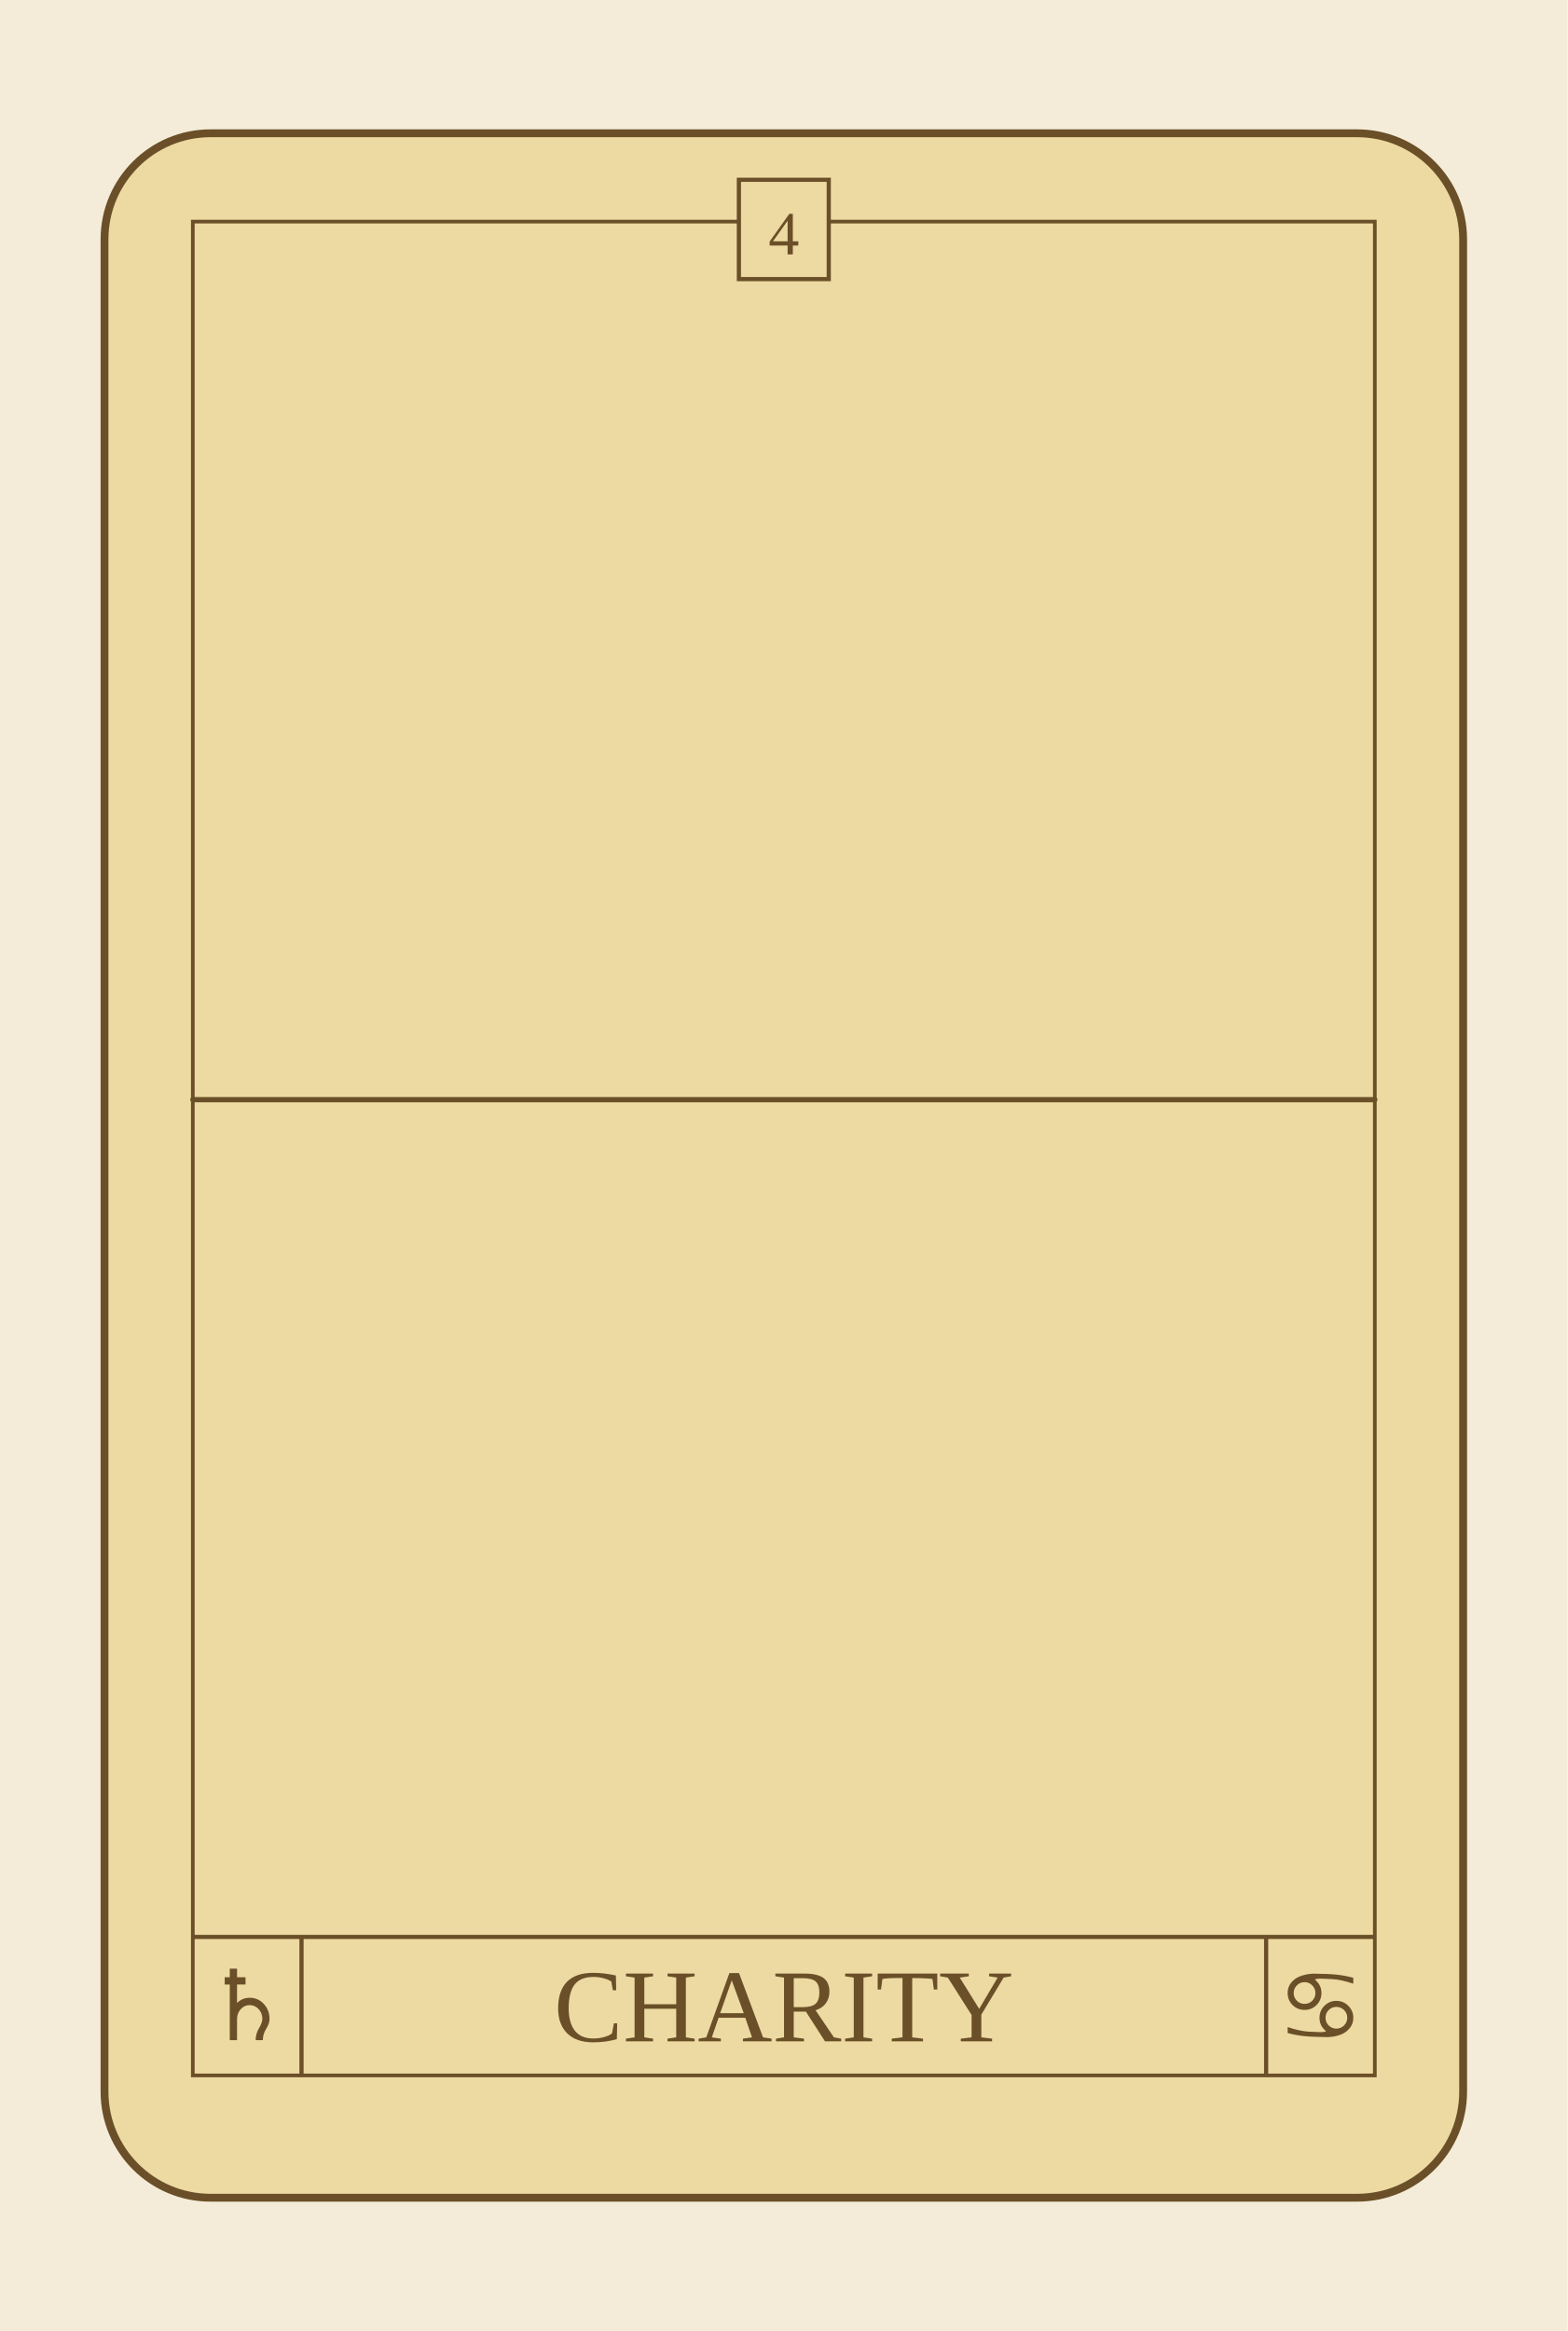
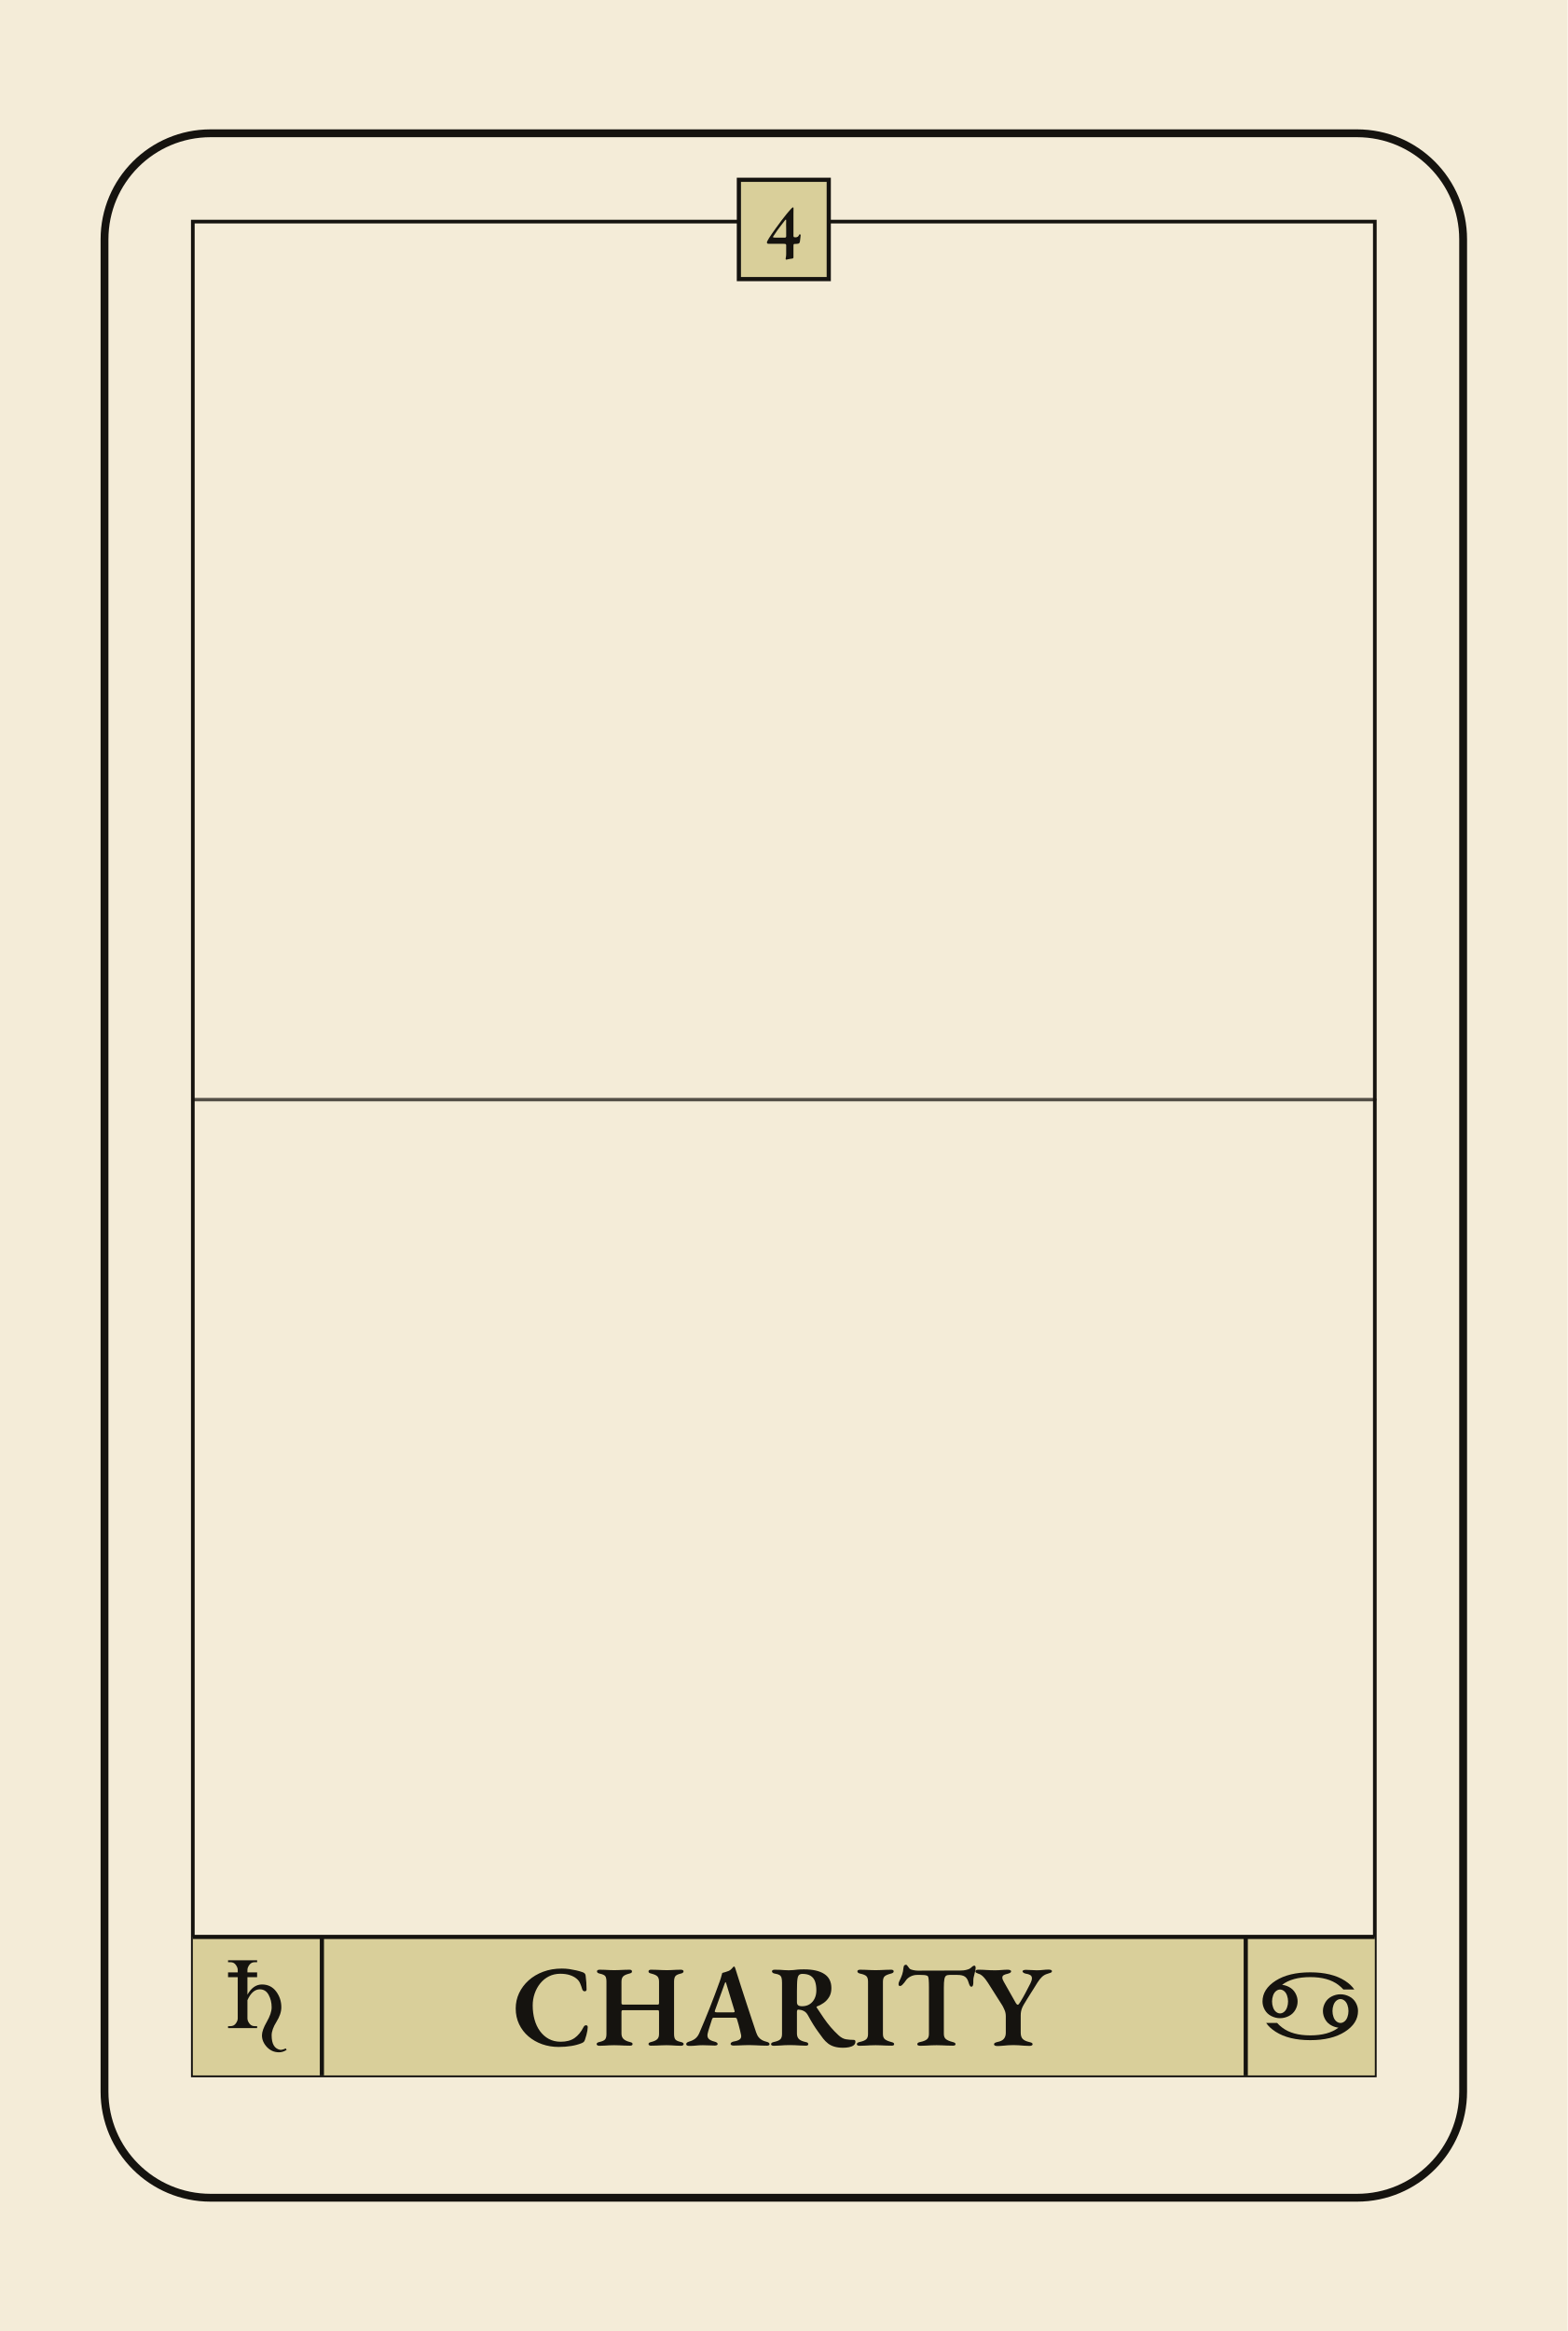
- <svg xmlns="http://www.w3.org/2000/svg" viewBox="0 0 300 446" font-family="Georgia, 'Times New Roman', serif">
+ <svg xmlns="http://www.w3.org/2000/svg" viewBox="0 0 300 446">
  <rect width="300" height="446" fill="#f4ecd8" />
-   <rect x="20.0" y="25.5" width="260" height="395" rx="20.3" fill="#ecdaa2" stroke="#6a4f28" stroke-width="1.5" />
-   <rect x="36.9" y="42.4" width="226.2" height="354.7" fill="none" stroke="#6a4f28" stroke-width="0.7" />
-   <g fill="none" stroke="#6a4f28" stroke-width="1.0" stroke-linecap="round" stroke-linejoin="round">
+   <rect x="20.0" y="25.5" width="260" height="395" rx="20.3" fill="#f4ecd8" stroke="#15130f" stroke-width="1.5" />
+   <rect x="36.9" y="42.4" width="226.2" height="354.7" fill="none" stroke="#15130f" stroke-width="0.7" />
+   <g fill="none" stroke="#15130f" stroke-width="0.65" stroke-opacity="0.72" stroke-linecap="round" stroke-linejoin="round">
    <line x1="36.9" y1="210.4" x2="263.1" y2="210.4" />
  </g>
-   <g fill="none" stroke="#6a4f28" stroke-width="0.8">
+   <path d="M36.9,370.6 H263.1 V397.1 H36.9 Z" fill="#d9cf9a" />
+   <g fill="none" stroke="#15130f" stroke-width="0.8">
    <line x1="36.9" y1="370.6" x2="263.1" y2="370.6" />
-     <line x1="57.7" y1="370.6" x2="57.7" y2="397.1" />
-     <line x1="242.3" y1="370.6" x2="242.3" y2="397.1" />
+     <line x1="61.6" y1="370.6" x2="61.6" y2="397.1" />
+     <line x1="238.4" y1="370.6" x2="238.4" y2="397.1" />
  </g>
-   <rect x="141.4" y="34.4" width="17.2" height="19.0" fill="#ecdaa2" stroke="#6a4f28" stroke-width="0.8" />
-   <text x="150.0" y="44.7" text-anchor="middle" dominant-baseline="central" font-size="11.8" fill="#6a4f28">4</text>
-   <text x="47.30" y="383.87" text-anchor="middle" dominant-baseline="central" font-family="'Segoe UI Symbol','Apple Symbols','DejaVu Sans',sans-serif" font-size="18.72" fill="#6a4f28">♄</text>
-   <text x="252.70" y="383.87" text-anchor="middle" dominant-baseline="central" font-family="'Segoe UI Symbol','Apple Symbols','DejaVu Sans',sans-serif" font-size="18.72" fill="#6a4f28">♋</text>
-   <text x="150.0" y="383.9" text-anchor="middle" dominant-baseline="central" font-size="19.8" fill="#6a4f28">CHARITY</text>
+   <rect x="141.4" y="34.4" width="17.2" height="19.0" fill="#d9cf9a" stroke="#15130f" stroke-width="0.8" />
+   <path d="M766.0 262V-54Q764.0 -88 718.0 -88L649.0 -99Q619.0 -104 598.0 -110Q582.0 -115 572.0 -116Q548.0 -118 548.0 -92Q548.0 -82 552.0 -63Q563.0 -18 563.0 41V262L564.0 290L552.0 316Q541.0 325 493.0 325H98.0Q53.0 325 39.5 332.5Q26.0 340 26.0 366Q26.0 415 264.0 747Q442.0 995 584.5 1169.0Q727.0 1343 752.0 1343Q768.0 1343 768.0 1317L767.0 1232L766.0 1143V549L771.0 522Q778.0 506 822.0 506Q899.0 506 922.0 572Q928.0 590 941.0 590Q967.0 590 967.0 567Q967.0 557 965.0 547Q961.0 528 956.0 462Q950.0 372 930.0 347.5Q910.0 323 845.0 323H812.0Q781.0 323 773.5 313.0Q766.0 303 766.0 262ZM563.0 570V743L561.0 856L563.0 958L562.0 984Q562.0 1001 553.0 1001Q544.0 1001 523.0 973L489.0 928L381.0 788Q316.0 705 230.0 573Q216.0 551 207.0 540Q196.0 525 196.0 515Q197.0 499 236.0 499L268.0 498H528.0Q564.0 498 564.0 546Z" transform="matrix(0.006858 0 0 -0.006858 146.59 48.88)" fill="#15130f" />
+   <path d="M450.0 1050V690Q569.0 900 750.0 900Q934.0 900 1042.0 757.0Q1150.0 614 1150.0 429Q1150.0 290 1050.0 130.5Q950.0 -29 950.0 -150Q950.0 -420 1132.0 -450Q1179.0 -450 1240.0 -420L1260.0 -450Q1183.0 -500 1102.0 -500Q954.0 -500 852.0 -391.0Q750.0 -282 750.0 -150Q750.0 -44 850.0 129.5Q950.0 303 950.0 429Q950.0 573 887.5 686.5Q825.0 800 706.0 800Q551.0 800 450.0 576V200Q450.0 150 490.0 95.0Q530.0 40 600.0 40H650.0V0H50.0V40H100.0Q170.0 40 210.0 95.0Q250.0 150 250.0 200V1050H50.0V1150H250.0V1200Q250.0 1250 210.0 1305.0Q170.0 1360 100.0 1360H50.0V1400H650.0V1360H600.0Q530.0 1360 490.0 1305.0Q450.0 1250 450.0 1200V1150H650.0V1050Z" transform="matrix(0.009268 0 0 -0.009268 43.18 388.04)" fill="#15130f" />
+   <path d="M250.0 800Q250.0 735 271.5 674.5Q293.0 614 333.5 582.0Q374.0 550 417.0 550Q461.0 550 501.5 582.0Q542.0 614 563.5 674.5Q585.0 735 585.0 800Q585.0 865 563.5 925.5Q542.0 986 501.5 1018.0Q461.0 1050 417.0 1050Q374.0 1050 333.5 1018.0Q293.0 986 271.5 925.5Q250.0 865 250.0 800ZM1744.0 1050Q1700.0 1100 1637.0 1148Q1423.0 1310 1050.0 1310Q671.0 1310 460.0 1148Q533.0 1140 602.0 1105Q690.0 1060 737.5 975.5Q785.0 891 785.0 800Q785.0 709 737.5 624.5Q690.0 540 601.5 495.0Q513.0 450 417.0 450Q322.0 450 233.5 495.0Q145.0 540 97.5 624.5Q50.0 709 50.0 800Q50.0 1058 324.5 1234.0Q599.0 1410 1050.0 1410Q1501.0 1410 1776.0 1234Q1905.0 1151 1973.0 1050ZM1850.0 600Q1850.0 665 1828.5 725.5Q1807.0 786 1766.5 818.0Q1726.0 850 1683.0 850Q1639.0 850 1598.5 818.0Q1558.0 786 1536.5 725.5Q1515.0 665 1515.0 600Q1515.0 535 1536.5 474.5Q1558.0 414 1598.5 382.0Q1639.0 350 1683.0 350Q1726.0 350 1766.5 382.0Q1807.0 414 1828.5 474.5Q1850.0 535 1850.0 600ZM356.0 350Q400.0 300 464.0 252Q677.0 90 1050.0 90Q1429.0 90 1640.0 252Q1567.0 260 1499.0 295Q1410.0 340 1362.5 424.5Q1315.0 509 1315.0 600Q1315.0 691 1362.5 775.5Q1410.0 860 1498.5 905.0Q1587.0 950 1683.0 950Q1778.0 950 1866.5 905.0Q1955.0 860 2002.5 775.5Q2050.0 691 2050.0 600Q2050.0 342 1775.5 166.0Q1501.0 -10 1050.0 -10Q599.0 -10 325.0 166Q195.0 249 127.0 350Z" transform="matrix(0.009139 0 0 -0.009139 241.15 390.26)" fill="#15130f" />
+   <path d="M405.0 -14Q330.0 -14 263.0 9.5Q196.0 33 144.5 77.0Q93.0 121 63.5 182.5Q34.0 244 34.0 319Q34.0 389 63.0 451.0Q92.0 513 145.0 561.0Q198.0 609 271.5 636.5Q345.0 664 433.0 664Q467.0 664 497.5 659.5Q528.0 655 557.0 648.5Q586.0 642 614.0 632Q625.0 628 631.5 621.0Q638.0 614 639.0 602Q643.0 572 645.0 542.5Q647.0 513 647.0 484Q648.0 474 640.0 469.5Q632.0 465 623.0 468.5Q614.0 472 610.0 483Q602.0 511 591.5 535.5Q581.0 560 560.0 577Q537.0 596 502.0 607.5Q467.0 619 420.0 619Q366.0 619 322.0 597.0Q278.0 575 246.5 536.0Q215.0 497 198.0 448.0Q181.0 399 181.0 345Q181.0 281 196.5 224.0Q212.0 167 243.5 123.5Q275.0 80 320.0 55.5Q365.0 31 423.0 31Q497.0 31 543.0 63.0Q589.0 95 621.0 158Q629.0 174 643.0 173.5Q657.0 173 657.0 157Q657.0 145 654.0 127.0Q651.0 109 645.5 88.5Q640.0 68 633.0 48Q629.0 36 623.0 30.0Q617.0 24 605.0 19Q567.0 3 515.5 -5.5Q464.0 -14 405.0 -14ZM757.0 -4Q748.0 -4 741.0 0.0Q734.0 4 734.0 10Q734.0 24 759.0 29Q795.0 37 807.0 51.0Q819.0 65 819.0 98V551Q819.0 584 809.0 598.0Q799.0 612 762.0 620Q737.0 625 737.0 640Q737.0 647 743.5 650.5Q750.0 654 760.0 654Q784.0 654 805.0 653.0Q826.0 652 846.0 651.0Q866.0 650 886.0 650Q906.0 650 927.5 651.0Q949.0 652 972.0 653.0Q995.0 654 1018.0 654Q1040.0 654 1040.0 639Q1040.0 631 1034.0 627.0Q1028.0 623 1015.0 620Q976.0 610 962.5 595.0Q949.0 580 949.0 550V364Q949.0 357 953.5 354.5Q958.0 352 964.0 352H1263.0Q1274.0 352 1274.0 366V551Q1274.0 580 1261.0 595.0Q1248.0 610 1209.0 620Q1196.0 623 1189.5 627.0Q1183.0 631 1183.0 639Q1183.0 654 1205.0 654Q1229.0 654 1253.0 653.0Q1277.0 652 1299.5 651.0Q1322.0 650 1343.0 650Q1362.0 650 1380.0 651.0Q1398.0 652 1418.5 653.0Q1439.0 654 1463.0 654Q1472.0 654 1479.0 650.5Q1486.0 647 1486.0 640Q1486.0 625 1460.0 620Q1425.0 612 1414.5 597.0Q1404.0 582 1404.0 551V98Q1404.0 65 1415.0 51.0Q1426.0 37 1462.0 29Q1487.0 24 1487.0 10Q1487.0 4 1480.0 0.0Q1473.0 -4 1464.0 -4Q1441.0 -4 1420.0 -2.5Q1399.0 -1 1378.5 0.0Q1358.0 1 1338.0 1Q1318.0 1 1296.0 0.0Q1274.0 -1 1251.0 -2.0Q1228.0 -3 1204.0 -3Q1195.0 -3 1189.0 0.5Q1183.0 4 1183.0 11Q1183.0 19 1189.0 22.5Q1195.0 26 1207.0 29Q1243.0 38 1258.5 53.0Q1274.0 68 1274.0 98V288Q1274.0 294 1272.5 299.0Q1271.0 304 1264.0 304H960.0Q949.0 304 949.0 289V102Q949.0 72 966.5 55.0Q984.0 38 1020.0 29Q1033.0 26 1039.0 22.5Q1045.0 19 1045.0 11Q1045.0 4 1039.5 0.5Q1034.0 -3 1023.0 -3Q1000.0 -3 976.0 -2.0Q952.0 -1 929.5 0.0Q907.0 1 886.0 1Q865.0 1 844.0 0.0Q823.0 -1 801.0 -2.5Q779.0 -4 757.0 -4ZM1537.0 -5Q1525.0 -5 1517.0 -1.5Q1509.0 2 1509.0 10Q1509.0 19 1516.5 24.0Q1524.0 29 1536.0 33Q1565.0 41 1586.5 57.5Q1608.0 74 1621.0 103Q1646.0 162 1669.0 216.5Q1692.0 271 1713.0 325.0Q1734.0 379 1755.5 435.0Q1777.0 491 1799.0 553Q1810.0 584 1814.0 601.0Q1818.0 618 1821.0 626Q1836.0 630 1849.0 634.0Q1862.0 638 1878.0 644Q1892.0 651 1902.0 662.0Q1912.0 673 1917.0 679Q1920.0 681 1923.0 681.5Q1926.0 682 1929.0 677Q1932.0 671 1934.0 665.0Q1936.0 659 1938.0 652Q1960.0 581 1983.5 508.5Q2007.0 436 2030.0 365.5Q2053.0 295 2074.5 230.5Q2096.0 166 2114.0 112Q2123.0 85 2136.5 69.0Q2150.0 53 2166.5 44.5Q2183.0 36 2203.0 31Q2216.0 28 2223.0 23.0Q2230.0 18 2230.0 9Q2230.0 3 2223.5 0.0Q2217.0 -3 2207.0 -3Q2189.0 -3 2161.5 -2.0Q2134.0 -1 2105.0 0.5Q2076.0 2 2053.0 2Q2033.0 2 2008.5 1.0Q1984.0 0 1959.5 -1.0Q1935.0 -2 1918.0 -2Q1908.0 -2 1900.5 1.5Q1893.0 5 1893.0 12Q1893.0 20 1901.0 25.5Q1909.0 31 1920.0 33Q1956.0 39 1972.0 51.5Q1988.0 64 1984.0 88Q1981.0 105 1975.0 128.5Q1969.0 152 1962.5 177.5Q1956.0 203 1949.0 224Q1947.0 232 1943.0 235.5Q1939.0 239 1928.0 239H1748.0Q1741.0 239 1737.0 234.5Q1733.0 230 1731.0 221Q1727.0 208 1721.5 191.5Q1716.0 175 1710.5 157.5Q1705.0 140 1700.5 125.0Q1696.0 110 1694.0 99Q1689.0 72 1703.5 56.5Q1718.0 41 1754.0 32Q1781.0 25 1781.0 11Q1781.0 5 1774.5 1.5Q1768.0 -2 1756.0 -2Q1733.0 -2 1708.0 -0.5Q1683.0 1 1653.0 1Q1623.0 1 1594.5 -2.0Q1566.0 -5 1537.0 -5ZM1775.0 285H1914.0Q1928.0 285 1928.0 291Q1928.0 294 1927.5 296.0Q1927.0 298 1926.0 302L1856.0 533Q1852.0 547 1849.0 547Q1847.0 547 1842.0 534L1758.0 302Q1756.0 297 1756.0 294Q1756.0 289 1761.5 287.0Q1767.0 285 1775.0 285ZM2866.0 -21Q2823.0 -21 2791.0 -11.5Q2759.0 -2 2736.0 16.0Q2713.0 34 2694.0 58Q2672.0 88 2651.0 116.5Q2630.0 145 2608.5 179.5Q2587.0 214 2561.0 262Q2548.0 285 2528.0 296Q2515.0 303 2501.5 306.0Q2488.0 309 2479.0 309Q2473.0 310 2470.0 304.0Q2467.0 298 2467.0 289V103Q2467.0 72 2483.5 55.0Q2500.0 38 2540.0 29Q2553.0 27 2559.0 22.5Q2565.0 18 2565.0 10Q2565.0 3 2559.5 0.0Q2554.0 -3 2543.0 -3Q2520.0 -3 2496.0 -1.5Q2472.0 0 2449.5 1.0Q2427.0 2 2407.0 2Q2385.0 2 2361.5 1.0Q2338.0 0 2314.0 -2.0Q2290.0 -4 2266.0 -4Q2257.0 -4 2250.0 -0.5Q2243.0 3 2243.0 9Q2243.0 24 2268.0 29Q2306.0 37 2322.0 51.0Q2338.0 65 2338.0 98V540Q2338.0 569 2333.5 584.5Q2329.0 600 2316.0 608.0Q2303.0 616 2277.0 620Q2263.0 622 2257.0 628.0Q2251.0 634 2251.0 640Q2251.0 647 2257.5 650.5Q2264.0 654 2275.0 654Q2305.0 654 2323.0 653.0Q2341.0 652 2357.5 650.5Q2374.0 649 2397.0 649Q2419.0 649 2436.0 651.0Q2453.0 653 2474.0 655.0Q2495.0 657 2528.0 657Q2643.0 657 2704.0 617.0Q2765.0 577 2765.0 495Q2765.0 450 2746.0 418.5Q2727.0 387 2698.5 367.0Q2670.0 347 2640.0 336Q2636.0 335 2636.5 331.0Q2637.0 327 2640.0 324Q2670.0 278 2698.5 236.5Q2727.0 195 2758.5 158.0Q2790.0 121 2827.0 87Q2858.0 58 2890.5 52.5Q2923.0 47 2958.0 47Q2973.0 47 2973.0 32Q2973.0 12 2958.0 0.5Q2943.0 -11 2918.5 -16.0Q2894.0 -21 2866.0 -21ZM2510.0 338Q2551.0 338 2578.5 356.5Q2606.0 375 2620.5 406.0Q2635.0 437 2635.0 475Q2635.0 520 2624.0 551.5Q2613.0 583 2586.5 600.5Q2560.0 618 2514.0 618Q2488.0 618 2478.5 599.5Q2469.0 581 2468.0 525Q2467.0 502 2467.0 464.5Q2467.0 427 2467.0 375Q2467.0 353 2478.5 345.5Q2490.0 338 2510.0 338ZM3008.0 -4Q2999.0 -4 2992.0 -0.5Q2985.0 3 2985.0 9Q2985.0 24 3010.0 29Q3048.0 37 3065.0 51.0Q3082.0 65 3082.0 97V551Q3082.0 584 3068.0 598.0Q3054.0 612 3015.0 620Q2990.0 625 2990.0 641Q2990.0 647 2997.0 650.5Q3004.0 654 3013.0 654Q3037.0 654 3060.0 653.0Q3083.0 652 3104.5 651.0Q3126.0 650 3148.0 650Q3169.0 650 3190.5 651.0Q3212.0 652 3235.0 653.0Q3258.0 654 3282.0 654Q3292.0 654 3298.0 650.5Q3304.0 647 3304.0 640Q3304.0 632 3297.5 627.5Q3291.0 623 3279.0 620Q3239.0 610 3225.0 596.0Q3211.0 582 3211.0 550V98Q3211.0 67 3227.5 53.0Q3244.0 39 3282.0 29Q3295.0 26 3301.5 22.0Q3308.0 18 3308.0 10Q3308.0 3 3302.0 0.0Q3296.0 -3 3286.0 -3Q3262.0 -3 3238.0 -2.0Q3214.0 -1 3191.5 0.0Q3169.0 1 3148.0 1Q3126.0 1 3103.0 0.0Q3080.0 -1 3056.0 -2.5Q3032.0 -4 3008.0 -4ZM3533.0 -4Q3523.0 -4 3515.5 -0.5Q3508.0 3 3508.0 9Q3508.0 17 3515.0 22.0Q3522.0 27 3535.0 29Q3573.0 37 3591.0 51.5Q3609.0 66 3609.0 99V504Q3609.0 545 3607.0 566.0Q3605.0 587 3601.5 594.5Q3598.0 602 3591.0 603Q3581.0 607 3566.0 608.0Q3551.0 609 3537.0 609H3506.0Q3477.0 609 3450.0 595.5Q3423.0 582 3408.0 559Q3404.0 553 3395.5 542.0Q3387.0 531 3377.5 522.0Q3368.0 513 3358.0 513Q3351.0 513 3348.5 518.0Q3346.0 523 3346.0 529Q3346.0 541 3352.0 553Q3369.0 587 3377.5 612.5Q3386.0 638 3389.0 673Q3391.0 688 3397.5 692.5Q3404.0 697 3411.0 697Q3417.0 697 3425.5 684.5Q3434.0 672 3441.0 664Q3450.0 655 3473.0 650.5Q3496.0 646 3512.0 646L3881.0 647Q3909.0 647 3928.0 651.5Q3947.0 656 3958.0 661Q3973.0 670 3982.0 679.5Q3991.0 689 4003.0 689Q4008.0 689 4010.5 683.5Q4013.0 678 4013.0 670Q4013.0 665 4012.0 658.5Q4011.0 652 4010.0 647Q4006.0 628 4002.0 613.5Q3998.0 599 3995.5 586.5Q3993.0 574 3993.0 558V541Q3993.0 527 3989.0 517.0Q3985.0 507 3976.0 507Q3968.0 507 3962.5 516.5Q3957.0 526 3951.0 546Q3942.0 578 3921.0 593.5Q3900.0 609 3855.0 609H3787.0Q3768.0 609 3757.5 602.0Q3747.0 595 3742.5 571.5Q3738.0 548 3738.0 499V100Q3738.0 68 3756.0 53.5Q3774.0 39 3813.0 29Q3825.0 26 3832.0 22.0Q3839.0 18 3839.0 10Q3839.0 3 3832.5 0.0Q3826.0 -3 3816.0 -3Q3792.0 -3 3768.0 -2.0Q3744.0 -1 3720.5 0.0Q3697.0 1 3675.0 1Q3653.0 1 3629.5 0.0Q3606.0 -1 3581.5 -2.5Q3557.0 -4 3533.0 -4ZM4200.0 -6Q4187.0 -6 4179.5 -2.0Q4172.0 2 4172.0 9Q4172.0 17 4180.5 21.5Q4189.0 26 4202.0 29Q4240.0 36 4257.0 56.0Q4274.0 76 4274.0 109V251Q4274.0 280 4264.0 303.5Q4254.0 327 4245.0 343L4120.0 540Q4112.0 553 4099.5 569.5Q4087.0 586 4072.0 600.0Q4057.0 614 4038.0 619Q4026.0 623 4018.5 627.5Q4011.0 632 4011.0 640Q4011.0 647 4018.0 650.5Q4025.0 654 4035.0 654Q4071.0 654 4106.5 651.5Q4142.0 649 4182.0 649Q4211.0 649 4237.5 651.5Q4264.0 654 4292.0 654Q4302.0 654 4311.0 650.5Q4320.0 647 4320.0 640Q4320.0 632 4311.0 627.0Q4302.0 622 4290.0 619Q4267.0 614 4255.5 607.0Q4244.0 600 4244.0 586Q4244.0 571 4256.0 551L4355.0 376Q4368.0 351 4377.0 351Q4382.0 351 4387.0 357.0Q4392.0 363 4400.0 376Q4424.0 415 4444.0 453.0Q4464.0 491 4487.0 536Q4493.0 548 4496.5 559.5Q4500.0 571 4500.0 580Q4500.0 600 4484.0 608.5Q4468.0 617 4451.0 619Q4441.0 620 4430.0 626.0Q4419.0 632 4419.0 640Q4419.0 647 4428.0 650.0Q4437.0 653 4448.0 653Q4475.0 653 4495.5 651.0Q4516.0 649 4541.0 649Q4569.0 649 4594.5 652.0Q4620.0 655 4644.0 655Q4656.0 655 4664.5 652.0Q4673.0 649 4673.0 641Q4673.0 632 4661.0 627.5Q4649.0 623 4635.0 619Q4607.0 611 4587.0 592.0Q4567.0 573 4548.0 543Q4531.0 515 4516.0 491.5Q4501.0 468 4487.5 446.5Q4474.0 425 4460.0 402.5Q4446.0 380 4430.0 353Q4420.0 336 4414.5 322.0Q4409.0 308 4406.0 293.0Q4403.0 278 4403.0 258V110Q4403.0 73 4420.0 55.5Q4437.0 38 4475.0 29Q4489.0 26 4497.5 22.0Q4506.0 18 4506.0 9Q4506.0 3 4498.5 -1.0Q4491.0 -5 4479.0 -5Q4455.0 -5 4431.0 -3.0Q4407.0 -1 4384.5 0.5Q4362.0 2 4340.0 2Q4318.0 2 4295.0 0.5Q4272.0 -1 4248.0 -3.5Q4224.0 -6 4200.0 -6Z" transform="matrix(0.02212 0 0 -0.02212 97.94 391.34)" fill="#15130f" />
</svg>
